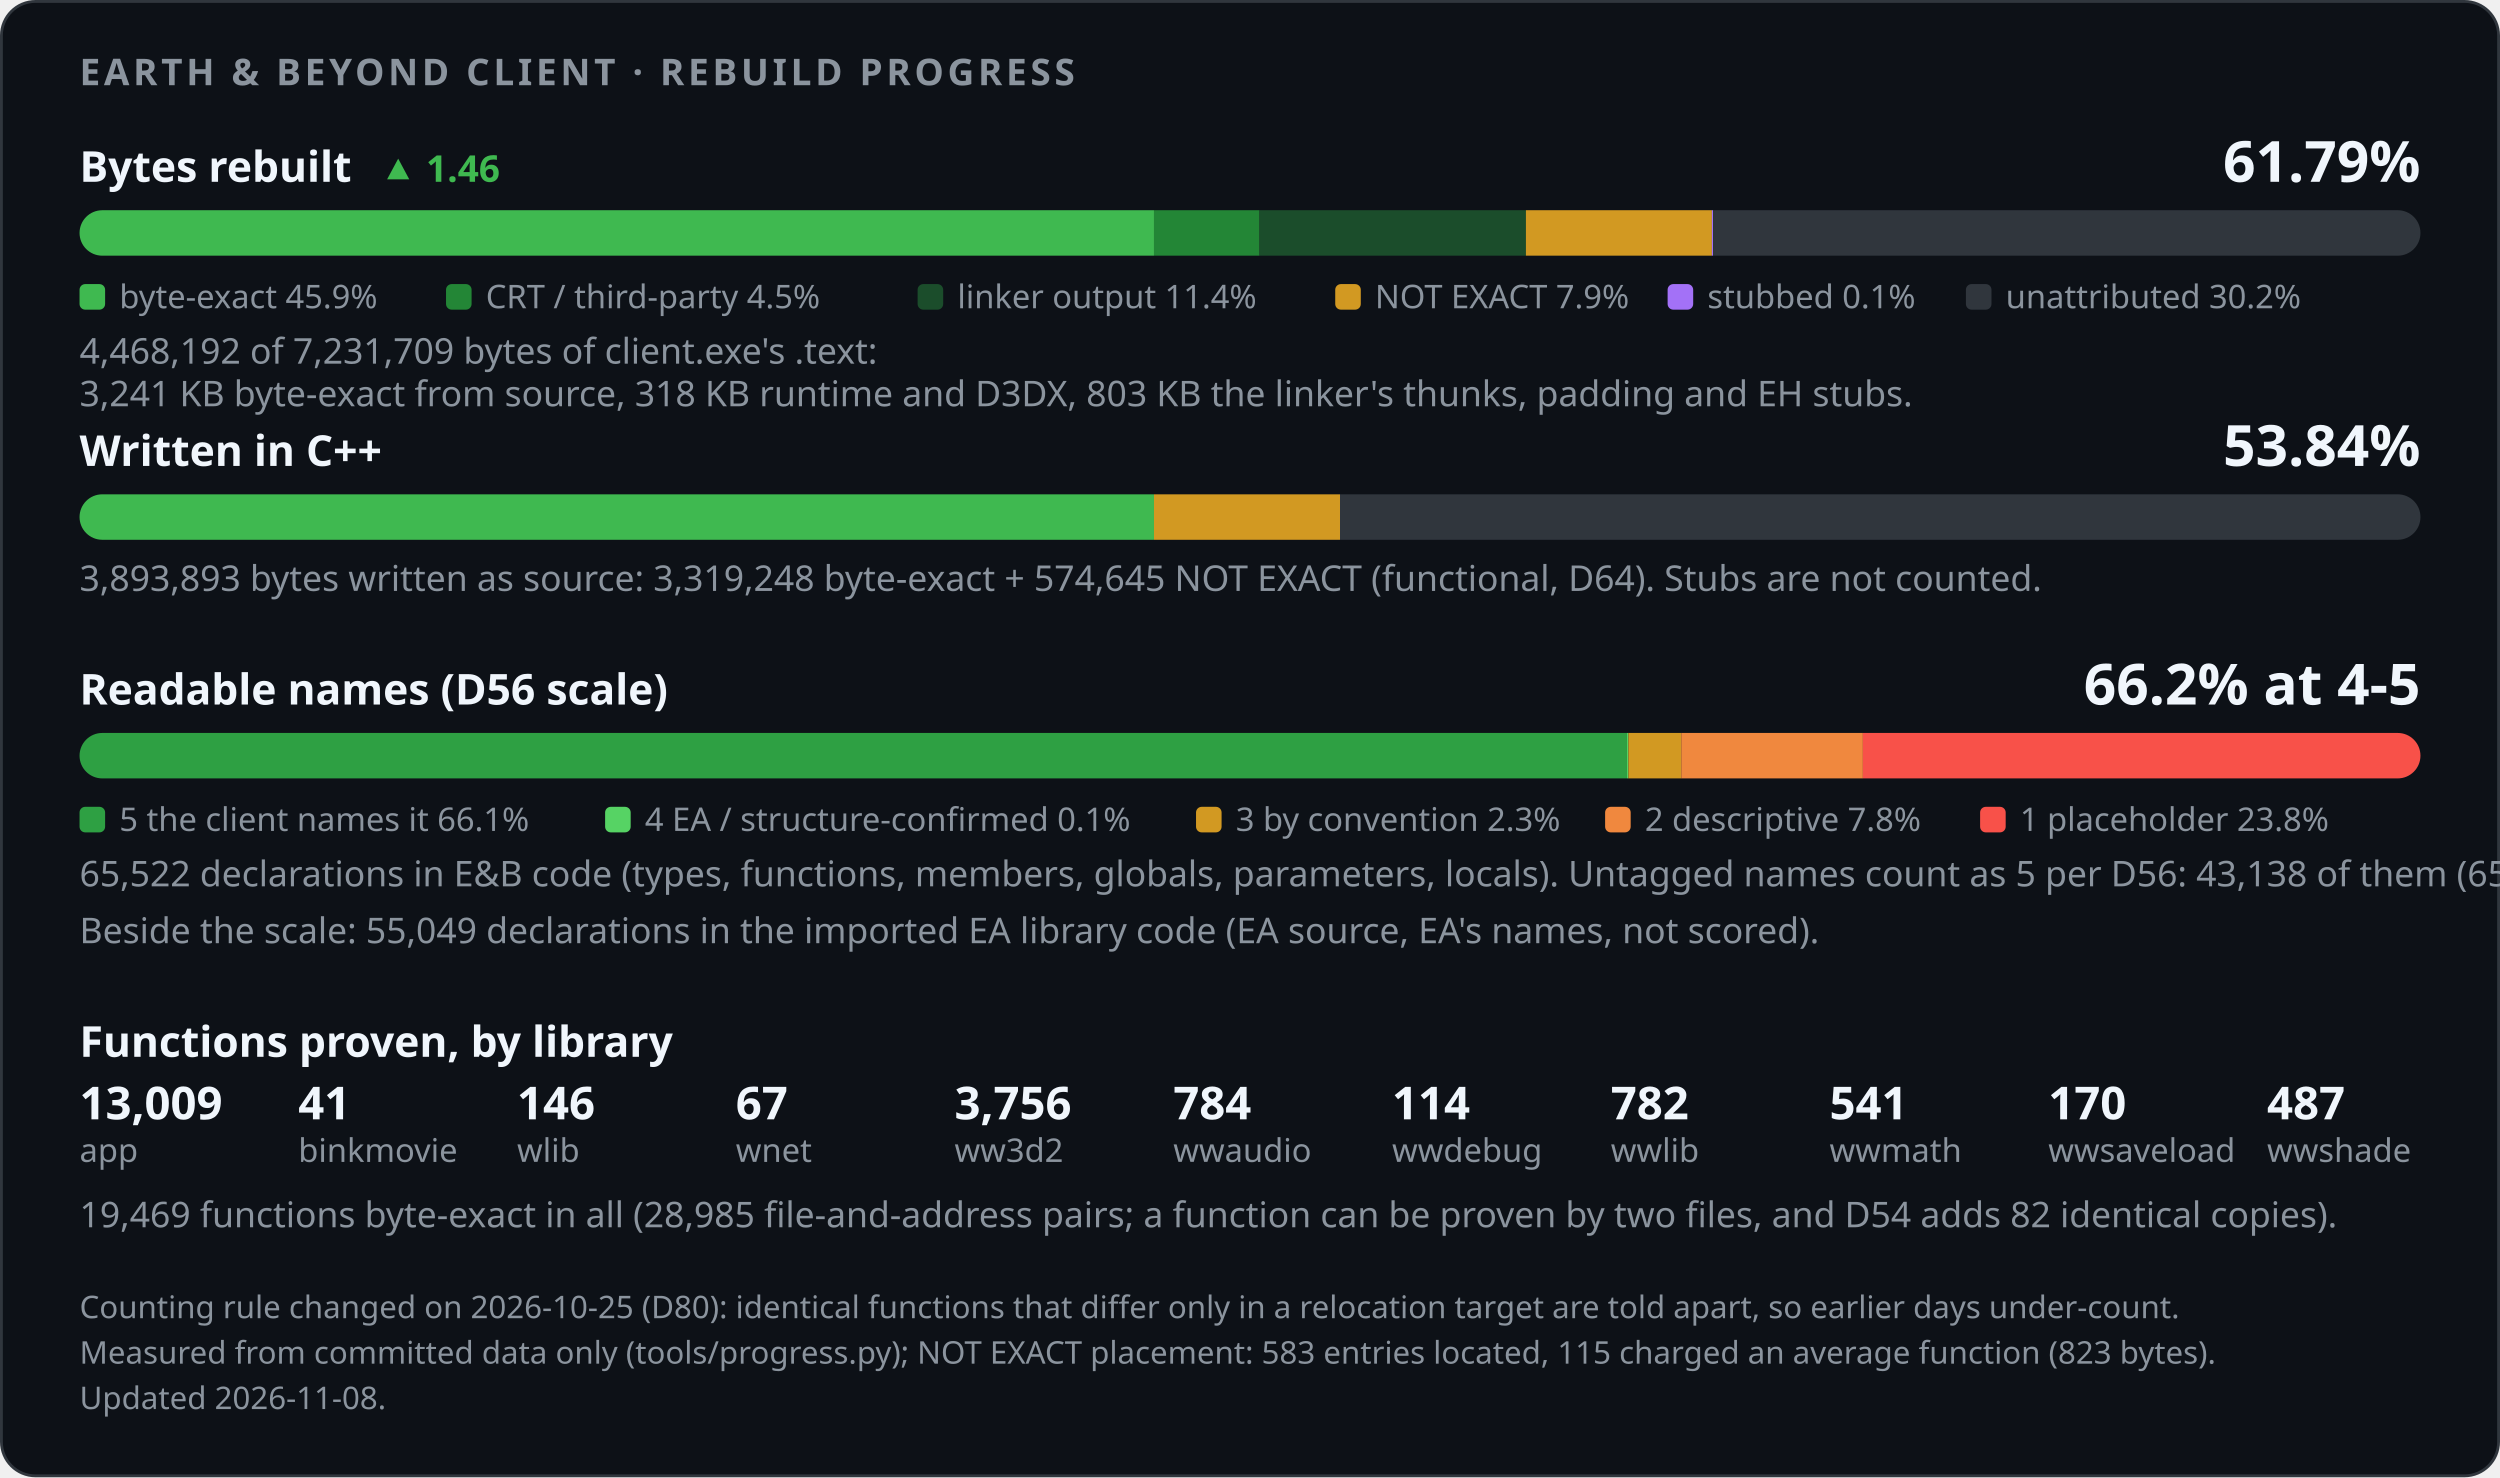
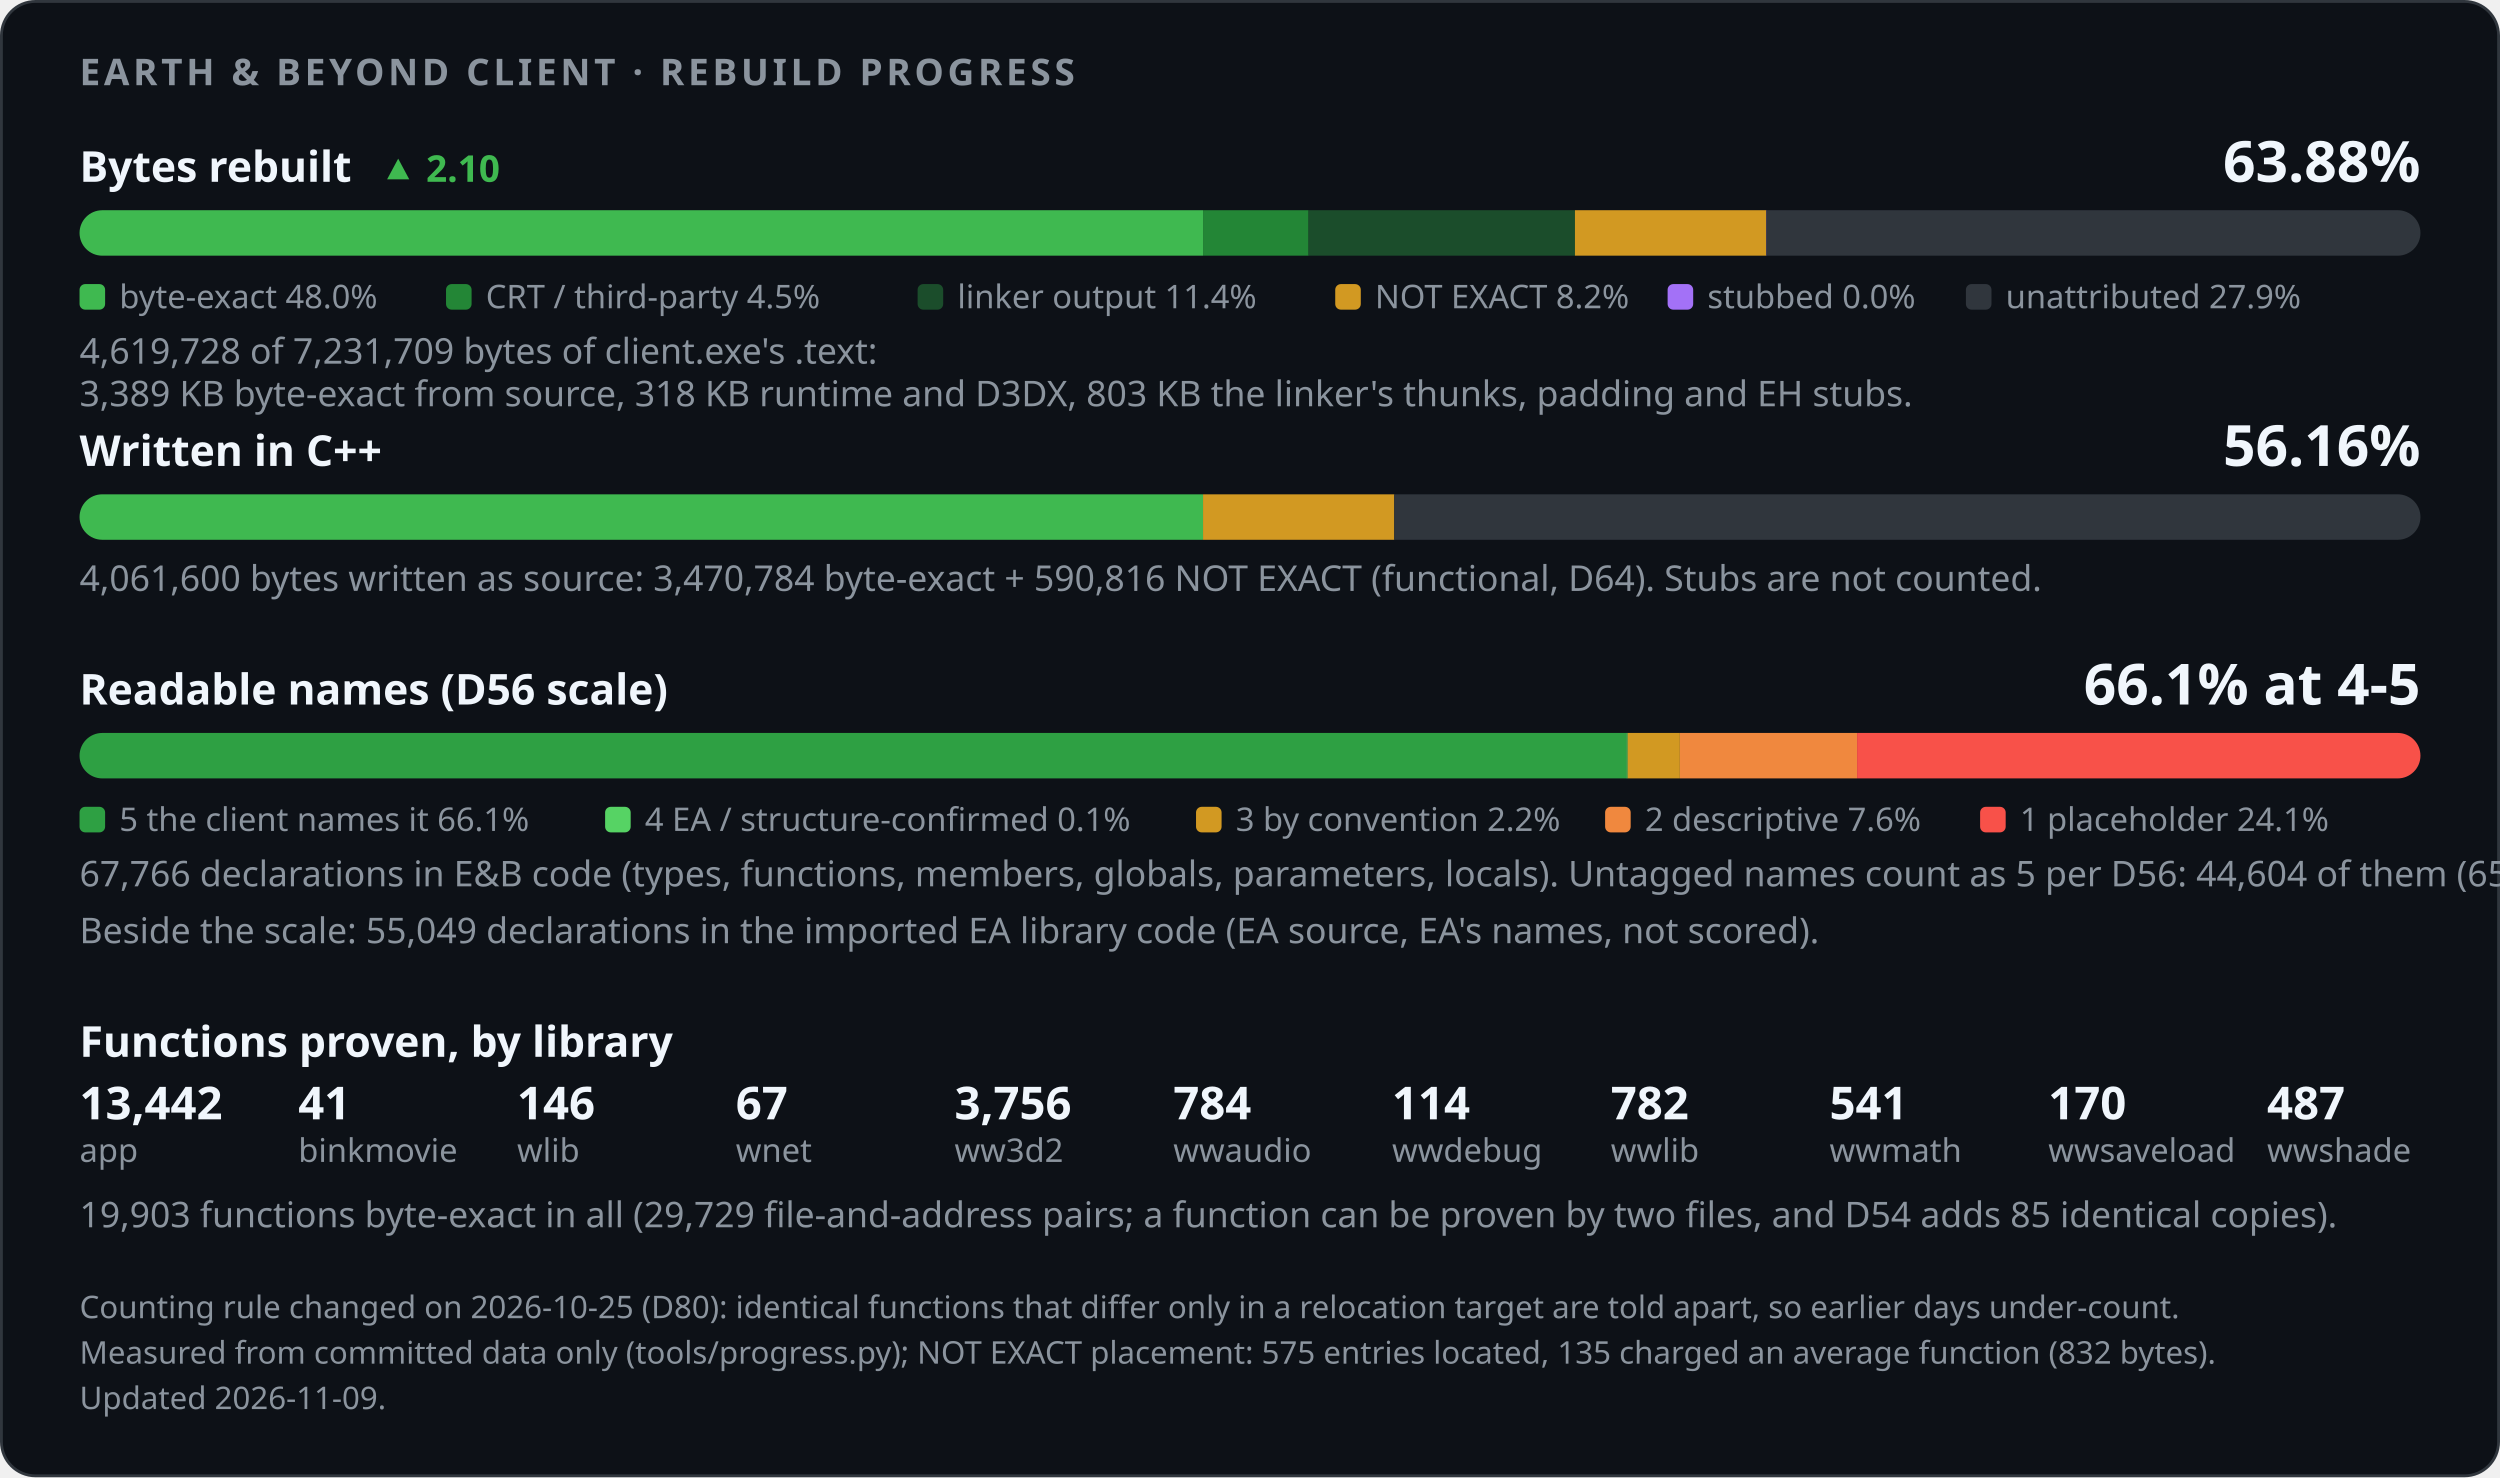
<svg xmlns="http://www.w3.org/2000/svg" width="880" height="520" viewBox="0 0 880 520" role="img" aria-labelledby="title desc">
  <style>
    .card { fill: #0d1117; stroke: #30363d; } .strong { fill: #f0f6fc; } .muted { fill: #8b949e; }
    .grid { stroke: #30363d; } .up { fill: #3fb950; } .down { fill: #f85149; }
    .s-exact { fill: #3fb950; } .s-notexact { fill: #d29922; } .s-stub { fill: #a371f7; }
    .s-third { fill: #238636; } .s-linker { fill: #1b4d2b; } .s-unattr { fill: #30363d; }
    .l-exact { stroke: #3fb950; } .l-written { stroke: #58a6ff; }
    @media (prefers-color-scheme: light) {
      .card { fill: #ffffff; stroke: #d0d7de; } .strong { fill: #1f2328; } .muted { fill: #59636e; }
      .grid { stroke: #d0d7de; } .up { fill: #1a7f37; } .down { fill: #cf222e; }
      .s-exact { fill: #1a7f37; } .s-third { fill: #4ac26b; } .s-linker { fill: #aceebb; } .s-unattr { fill: #d0d7de; }
      .l-exact { stroke: #1a7f37; } .l-written { stroke: #0969da; }
    }
  </style>
  <rect class="card" x="0.5" y="0.5" width="879" height="519" rx="12" />
  <g font-family="-apple-system,BlinkMacSystemFont,'Segoe UI','Noto Sans',Helvetica,Arial,sans-serif">
    <text x="28" y="30" class="muted" font-size="13" font-weight="600" letter-spacing="1.3">EARTH &amp; BEYOND CLIENT · REBUILD PROGRESS</text>
-     <text x="28" y="64" class="strong" font-size="15" font-weight="600">Bytes rebuilt<tspan class="up" dx="10" font-size="13" font-weight="600">▲ 1.46</tspan>
+     <text x="28" y="64" class="strong" font-size="15" font-weight="600">Bytes rebuilt<tspan class="up" dx="10" font-size="13" font-weight="600">▲ 2.10</tspan>
    </text>
-     <text x="852" y="64" class="strong" font-size="20" font-weight="700" text-anchor="end">61.79%</text>
+     <text x="852" y="64" class="strong" font-size="20" font-weight="700" text-anchor="end">63.88%</text>
    <clipPath id="clip74">
      <rect x="28" y="74" width="824" height="16" rx="8.0" />
    </clipPath>
    <g clip-path="url(#clip74)">
-       <rect x="28.00" y="74" width="378.20" height="16" class="s-exact" />
-       <rect x="406.20" y="74" width="37.17" height="16" class="s-third" />
-       <rect x="443.38" y="74" width="93.74" height="16" class="s-linker" />
-       <rect x="537.12" y="74" width="65.48" height="16" class="s-notexact" />
-       <rect x="602.59" y="74" width="0.43" height="16" class="s-stub" />
-       <rect x="603.02" y="74" width="248.98" height="16" class="s-unattr" />
+       <rect x="28.00" y="74" width="395.47" height="16" class="s-exact" />
+       <rect x="423.47" y="74" width="37.17" height="16" class="s-third" />
+       <rect x="460.64" y="74" width="93.74" height="16" class="s-linker" />
+       <rect x="554.38" y="74" width="67.32" height="16" class="s-notexact" />
+       <rect x="621.70" y="74" width="0.11" height="16" class="s-stub" />
+       <rect x="621.81" y="74" width="230.19" height="16" class="s-unattr" />
    </g>
    <rect x="28" y="100" width="9" height="9" rx="2" class="s-exact" />
-     <text x="42" y="108.5" class="muted" font-size="11.5">byte-exact 45.9%</text>
+     <text x="42" y="108.5" class="muted" font-size="11.5">byte-exact 48.0%</text>
    <rect x="157" y="100" width="9" height="9" rx="2" class="s-third" />
    <text x="171" y="108.5" class="muted" font-size="11.5">CRT / third-party 4.5%</text>
    <rect x="323" y="100" width="9" height="9" rx="2" class="s-linker" />
    <text x="337" y="108.5" class="muted" font-size="11.5">linker output 11.4%</text>
    <rect x="470" y="100" width="9" height="9" rx="2" class="s-notexact" />
-     <text x="484" y="108.5" class="muted" font-size="11.5">NOT EXACT 7.9%</text>
+     <text x="484" y="108.5" class="muted" font-size="11.5">NOT EXACT 8.2%</text>
    <rect x="587" y="100" width="9" height="9" rx="2" class="s-stub" />
-     <text x="601" y="108.5" class="muted" font-size="11.5">stubbed 0.1%</text>
+     <text x="601" y="108.5" class="muted" font-size="11.5">stubbed 0.0%</text>
    <rect x="692" y="100" width="9" height="9" rx="2" class="s-unattr" />
-     <text x="706" y="108.5" class="muted" font-size="11.5">unattributed 30.2%</text>
-     <text x="28" y="128" class="muted" font-size="12.5">4,468,192 of 7,231,709 bytes of client.exe's .text:</text>
-     <text x="28" y="143" class="muted" font-size="12.5">3,241 KB byte-exact from source, 318 KB runtime and D3DX, 803 KB the linker's thunks, padding and EH stubs.</text>
+     <text x="706" y="108.5" class="muted" font-size="11.5">unattributed 27.9%</text>
+     <text x="28" y="128" class="muted" font-size="12.5">4,619,728 of 7,231,709 bytes of client.exe's .text:</text>
+     <text x="28" y="143" class="muted" font-size="12.5">3,389 KB byte-exact from source, 318 KB runtime and D3DX, 803 KB the linker's thunks, padding and EH stubs.</text>
    <text x="28" y="164" class="strong" font-size="15" font-weight="600">Written in C++</text>
-     <text x="852" y="164" class="strong" font-size="20" font-weight="700" text-anchor="end">53.84%</text>
+     <text x="852" y="164" class="strong" font-size="20" font-weight="700" text-anchor="end">56.16%</text>
    <clipPath id="clip174">
      <rect x="28" y="174" width="824" height="16" rx="8.0" />
    </clipPath>
    <g clip-path="url(#clip174)">
-       <rect x="28.00" y="174" width="378.20" height="16" class="s-exact" />
-       <rect x="406.20" y="174" width="65.48" height="16" class="s-notexact" />
-       <rect x="471.68" y="174" width="380.32" height="16" class="s-unattr" />
+       <rect x="28.00" y="174" width="395.47" height="16" class="s-exact" />
+       <rect x="423.47" y="174" width="67.32" height="16" class="s-notexact" />
+       <rect x="490.79" y="174" width="361.21" height="16" class="s-unattr" />
    </g>
-     <text x="28" y="208" class="muted" font-size="12.5">3,893,893 bytes written as source: 3,319,248 byte-exact + 574,645 NOT EXACT (functional, D64). Stubs are not counted.</text>
+     <text x="28" y="208" class="muted" font-size="12.5">4,061,600 bytes written as source: 3,470,784 byte-exact + 590,816 NOT EXACT (functional, D64). Stubs are not counted.</text>
    <text x="28" y="248" class="strong" font-size="15" font-weight="600">Readable names (D56 scale)</text>
-     <text x="852" y="248" class="strong" font-size="20" font-weight="700" text-anchor="end">66.2% at 4-5</text>
+     <text x="852" y="248" class="strong" font-size="20" font-weight="700" text-anchor="end">66.1% at 4-5</text>
    <clipPath id="clip258">
      <rect x="28" y="258" width="824" height="16" rx="8.0" />
    </clipPath>
    <g clip-path="url(#clip258)">
-       <rect x="28.00" y="258" width="544.70" height="16" fill="#2ea043" />
-       <rect x="572.70" y="258" width="0.49" height="16" fill="#56d364" />
-       <rect x="573.19" y="258" width="18.61" height="16" fill="#d29922" />
-       <rect x="591.80" y="258" width="63.94" height="16" fill="#f0883e" />
-       <rect x="655.74" y="258" width="196.26" height="16" fill="#f85149" />
+       <rect x="28.00" y="258" width="544.49" height="16" fill="#2ea043" />
+       <rect x="572.49" y="258" width="0.46" height="16" fill="#56d364" />
+       <rect x="572.95" y="258" width="18.37" height="16" fill="#d29922" />
+       <rect x="591.32" y="258" width="62.37" height="16" fill="#f0883e" />
+       <rect x="653.69" y="258" width="198.31" height="16" fill="#f85149" />
    </g>
    <rect x="28" y="284" width="9" height="9" rx="2" fill="#2ea043" />
    <text x="42" y="292.5" class="muted" font-size="11.5">5 the client names it 66.1%</text>
    <rect x="213" y="284" width="9" height="9" rx="2" fill="#56d364" />
    <text x="227" y="292.5" class="muted" font-size="11.5">4 EA / structure-confirmed 0.1%</text>
    <rect x="421" y="284" width="9" height="9" rx="2" fill="#d29922" />
-     <text x="435" y="292.5" class="muted" font-size="11.5">3 by convention 2.3%</text>
+     <text x="435" y="292.5" class="muted" font-size="11.5">3 by convention 2.2%</text>
    <rect x="565" y="284" width="9" height="9" rx="2" fill="#f0883e" />
-     <text x="579" y="292.5" class="muted" font-size="11.5">2 descriptive 7.8%</text>
+     <text x="579" y="292.5" class="muted" font-size="11.5">2 descriptive 7.6%</text>
    <rect x="697" y="284" width="9" height="9" rx="2" fill="#f85149" />
-     <text x="711" y="292.5" class="muted" font-size="11.5">1 placeholder 23.8%</text>
-     <text x="28" y="312" class="muted" font-size="12.5">65,522 declarations in E&amp;B code (types, functions, members, globals, parameters, locals). Untagged names count as 5 per D56: 43,138 of them (65.8%).</text>
+     <text x="711" y="292.5" class="muted" font-size="11.5">1 placeholder 24.1%</text>
+     <text x="28" y="312" class="muted" font-size="12.5">67,766 declarations in E&amp;B code (types, functions, members, globals, parameters, locals). Untagged names count as 5 per D56: 44,604 of them (65.8%).</text>
    <text x="28" y="332" class="muted" font-size="12.5">Beside the scale: 55,049 declarations in the imported EA library code (EA source, EA's names, not scored).</text>
    <text x="28" y="372" class="strong" font-size="15" font-weight="600">Functions proven, by library</text>
-     <text x="28" y="394" class="strong" font-size="16" font-weight="700">13,009</text>
+     <text x="28" y="394" class="strong" font-size="16" font-weight="700">13,442</text>
    <text x="28" y="409" class="muted" font-size="11.5">app</text>
    <text x="105" y="394" class="strong" font-size="16" font-weight="700">41</text>
    <text x="105" y="409" class="muted" font-size="11.5">binkmovie</text>
    <text x="182" y="394" class="strong" font-size="16" font-weight="700">146</text>
    <text x="182" y="409" class="muted" font-size="11.5">wlib</text>
    <text x="259" y="394" class="strong" font-size="16" font-weight="700">67</text>
    <text x="259" y="409" class="muted" font-size="11.5">wnet</text>
    <text x="336" y="394" class="strong" font-size="16" font-weight="700">3,756</text>
    <text x="336" y="409" class="muted" font-size="11.5">ww3d2</text>
    <text x="413" y="394" class="strong" font-size="16" font-weight="700">784</text>
    <text x="413" y="409" class="muted" font-size="11.5">wwaudio</text>
    <text x="490" y="394" class="strong" font-size="16" font-weight="700">114</text>
    <text x="490" y="409" class="muted" font-size="11.5">wwdebug</text>
    <text x="567" y="394" class="strong" font-size="16" font-weight="700">782</text>
    <text x="567" y="409" class="muted" font-size="11.5">wwlib</text>
    <text x="644" y="394" class="strong" font-size="16" font-weight="700">541</text>
    <text x="644" y="409" class="muted" font-size="11.5">wwmath</text>
    <text x="721" y="394" class="strong" font-size="16" font-weight="700">170</text>
    <text x="721" y="409" class="muted" font-size="11.5">wwsaveload</text>
    <text x="798" y="394" class="strong" font-size="16" font-weight="700">487</text>
    <text x="798" y="409" class="muted" font-size="11.5">wwshade</text>
-     <text x="28" y="432" class="muted" font-size="12.5">19,469 functions byte-exact in all (28,985 file-and-address pairs; a function can be proven by two files, and D54 adds 82 identical copies).</text>
+     <text x="28" y="432" class="muted" font-size="12.5">19,903 functions byte-exact in all (29,729 file-and-address pairs; a function can be proven by two files, and D54 adds 85 identical copies).</text>
    <text x="28" y="464" class="muted" font-size="11">Counting rule changed on 2026-10-25 (D80): identical functions that differ only in a relocation target are told apart, so earlier days under-count.</text>
-     <text x="28" y="480" class="muted" font-size="11">Measured from committed data only (tools/progress.py); NOT EXACT placement: 583 entries located, 115 charged an average function (823 bytes).</text>
-     <text x="28" y="496" class="muted" font-size="11">Updated 2026-11-08.</text>
+     <text x="28" y="480" class="muted" font-size="11">Measured from committed data only (tools/progress.py); NOT EXACT placement: 575 entries located, 135 charged an average function (832 bytes).</text>
+     <text x="28" y="496" class="muted" font-size="11">Updated 2026-11-09.</text>
  </g>
</svg>
